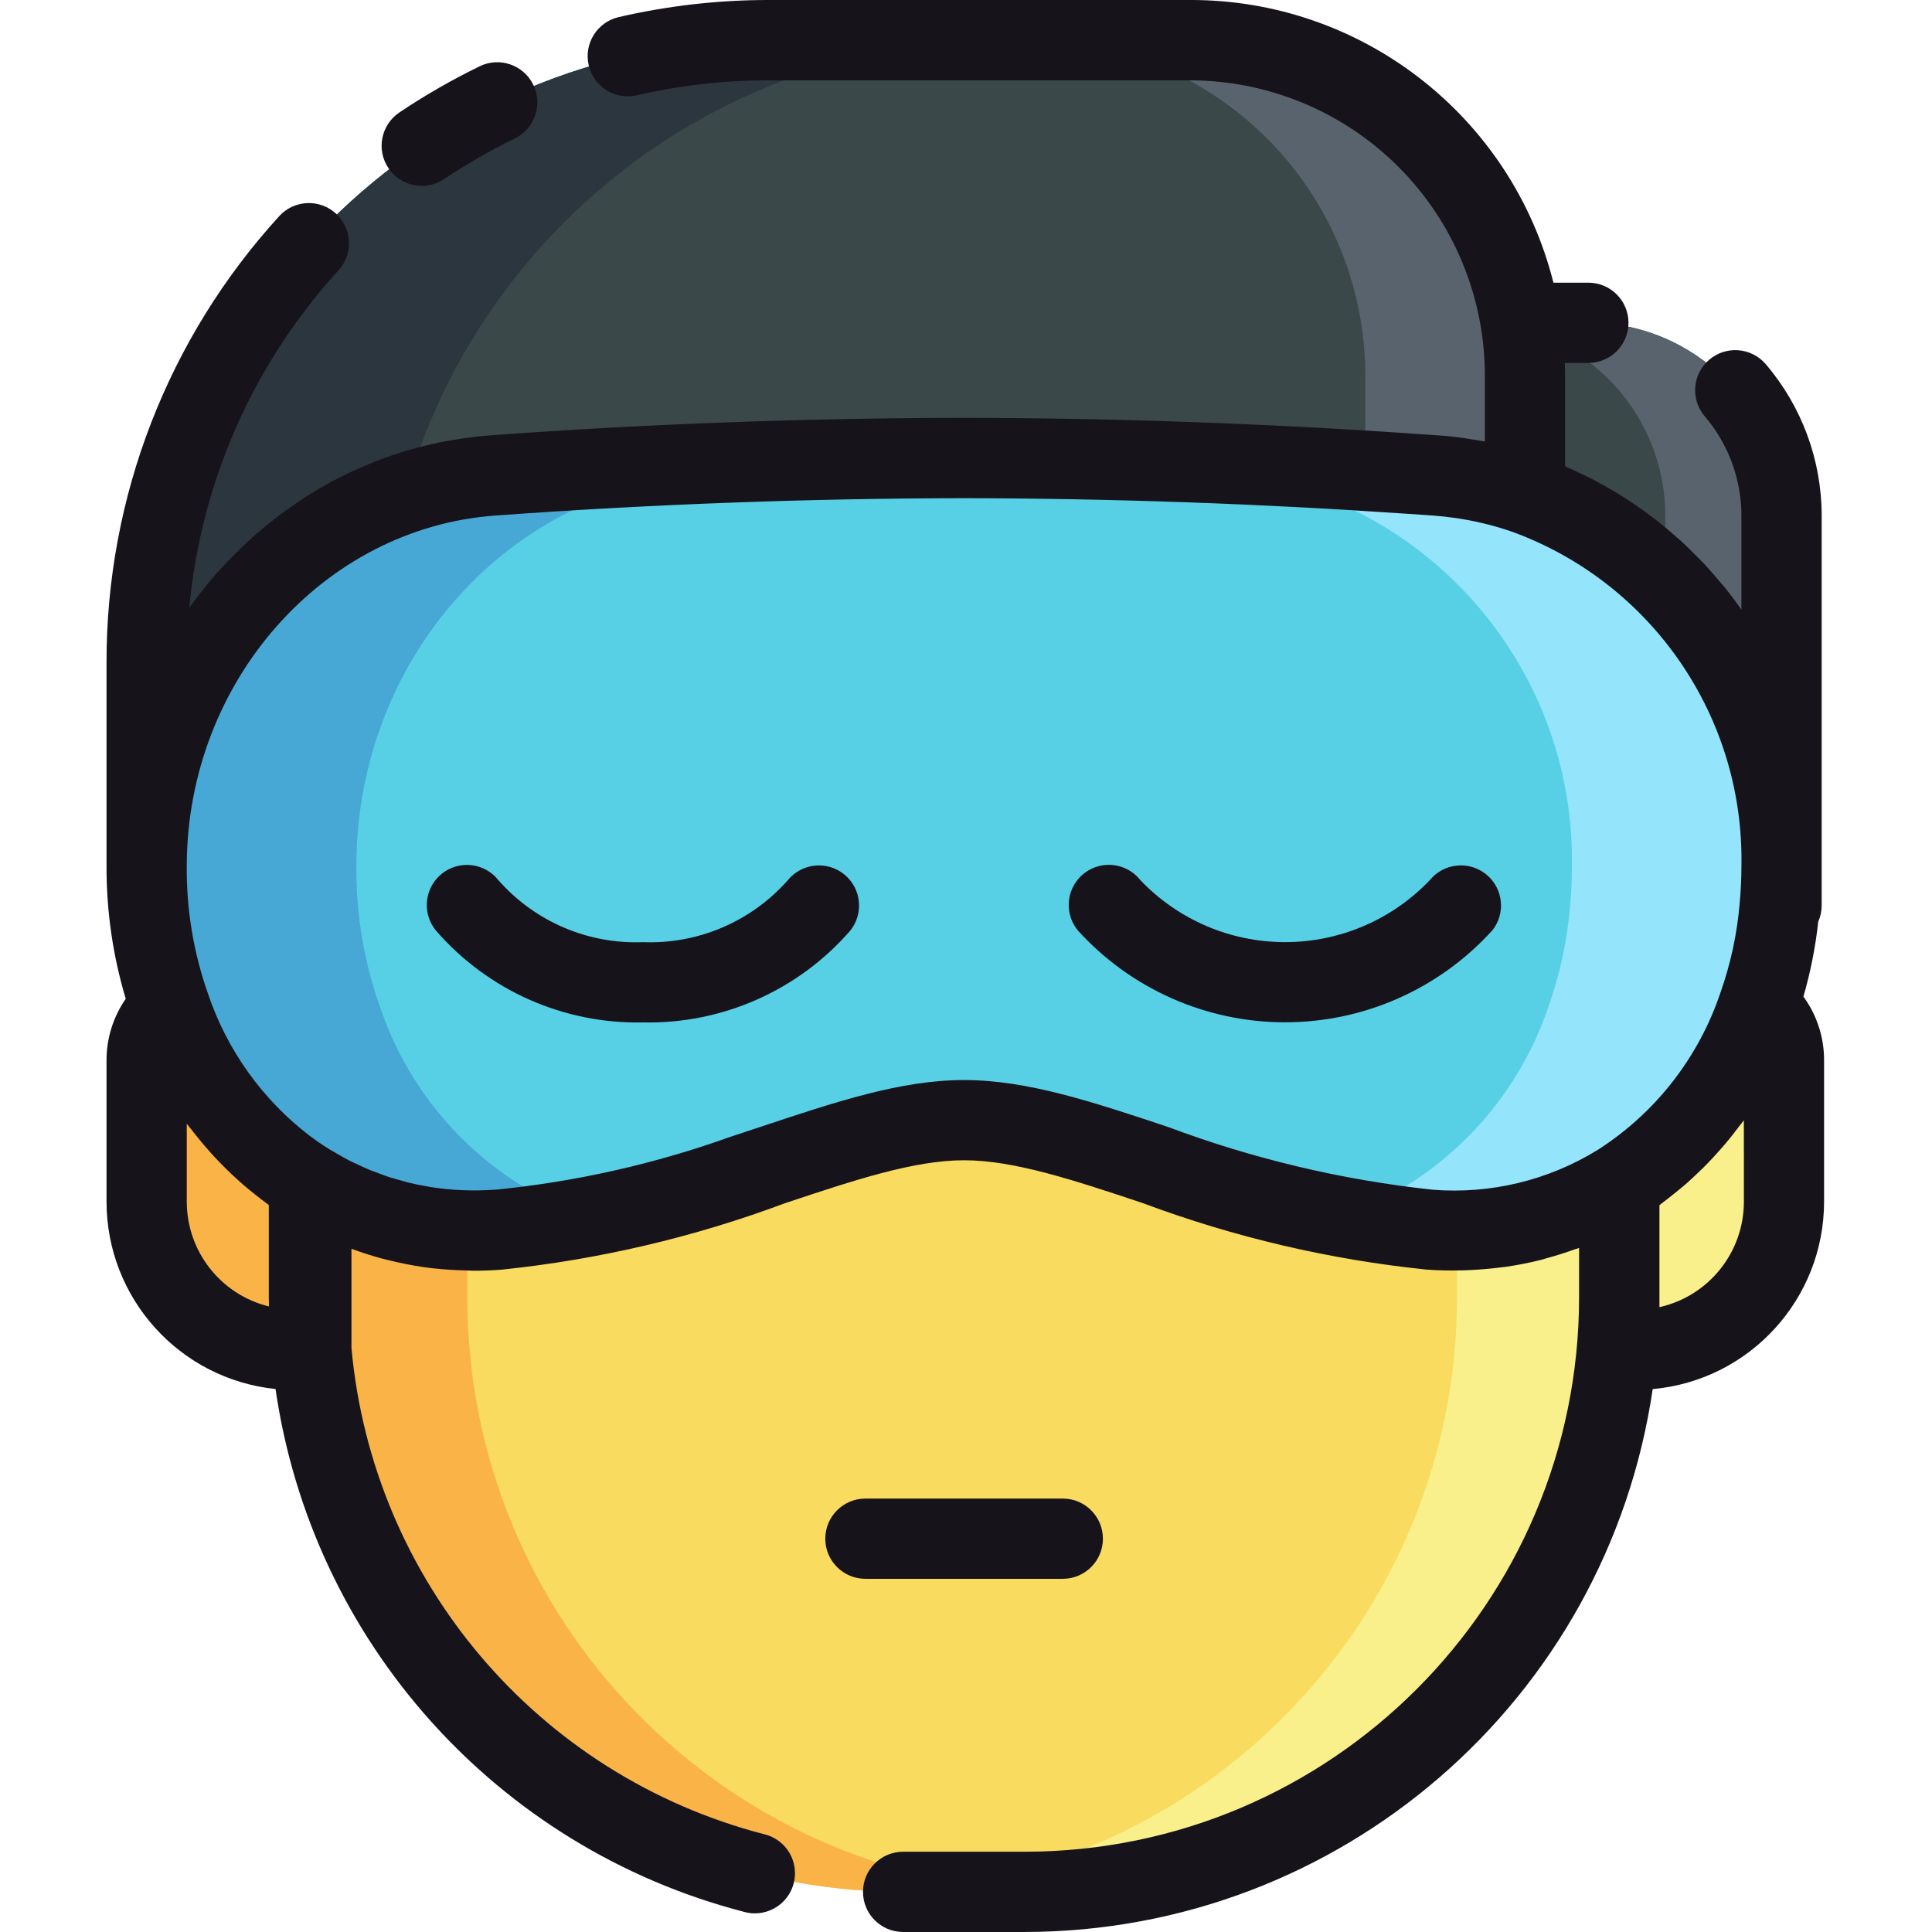
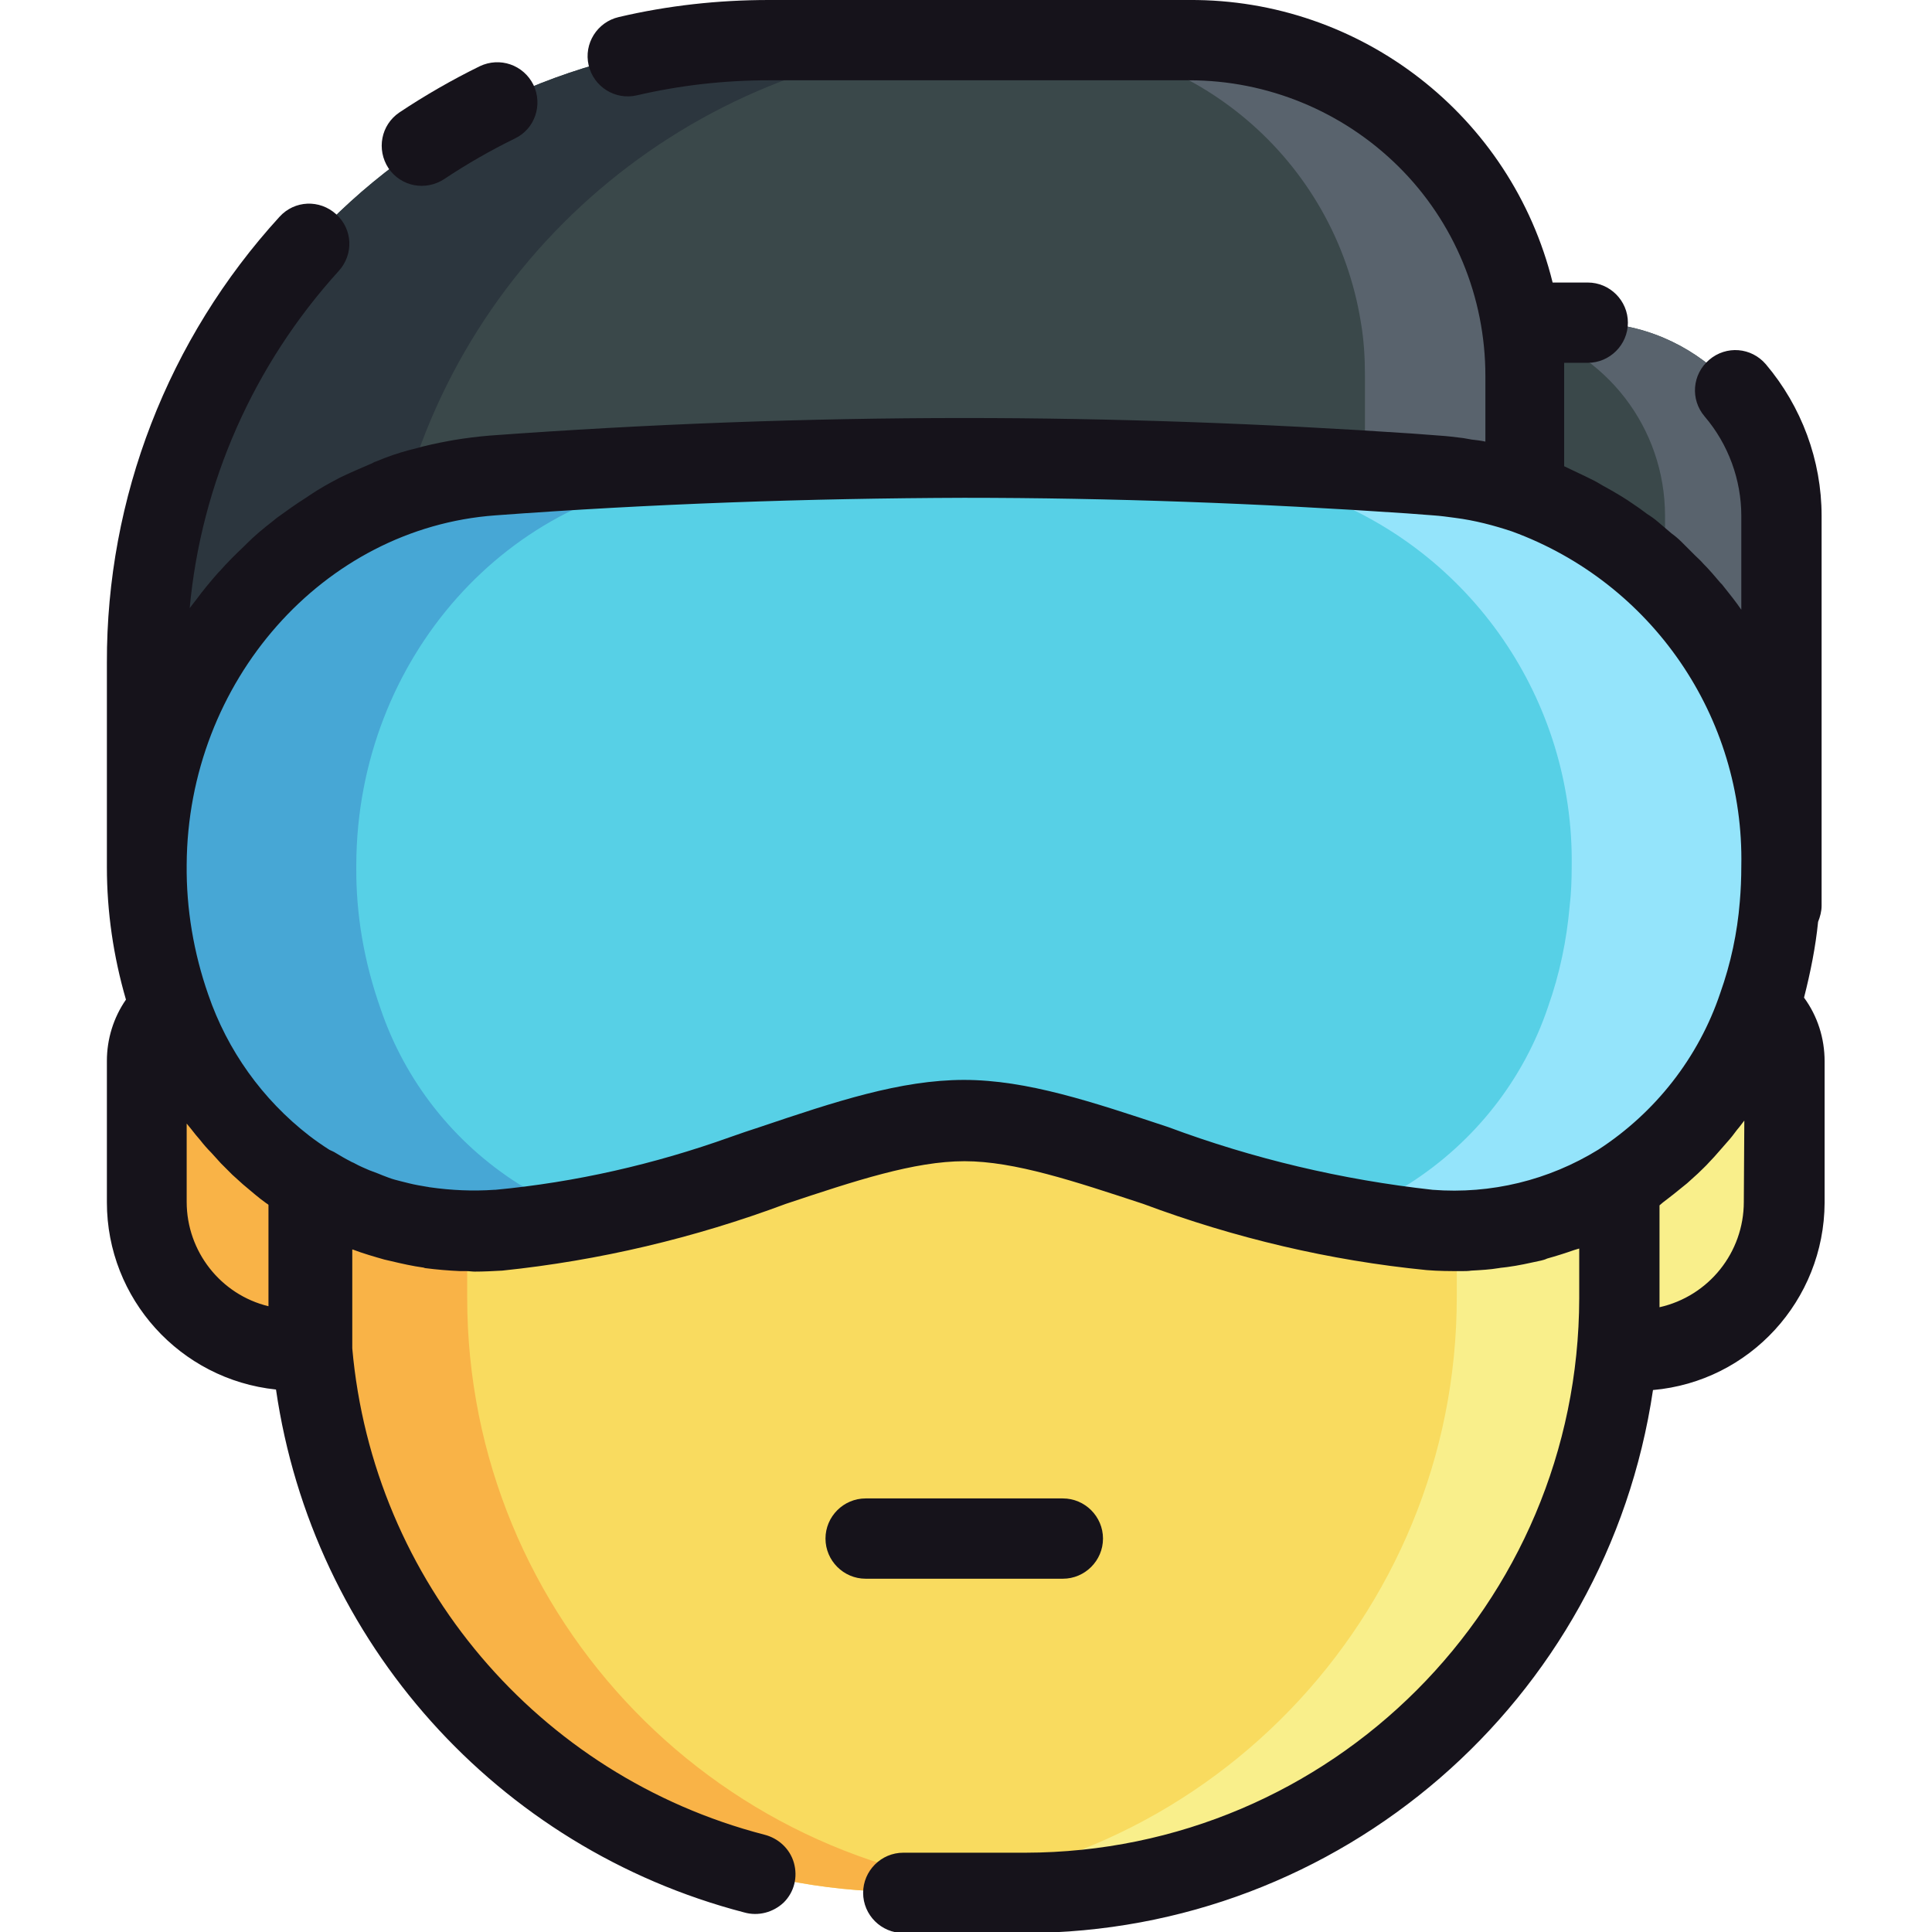
- <svg xmlns="http://www.w3.org/2000/svg" height="385pt" viewBox="-21 0 385 385.241" width="385pt">
-   <path d="m282.961 74.922v23.52c-5.734-1.988-11.707-3.215-17.762-3.641l-5.32-.359c-29.57-2.039-59.16-3.082-88.758-3.121-31.359.039-62.719 1.199-94.082 3.48-38.637 2.84-68.719 36.602-68.918 77.559v-40.301c0-68.516 55.543-124.059 124.055-124.059h83.824c32.883-.016 60.906 23.855 66.121 56.32.562 3.504.844 7.051.84 10.602zm0 0" fill="#3a484a" />
-   <path d="m282.121 64.32c-5.215-32.465-33.238-56.336-66.121-56.32h-31.844c32.883-.016 60.906 23.855 66.121 56.32.566 3.504.848 7.051.844 10.602v18.988c2.918.18 5.844.328 8.762.531l5.32.359c6.055.426 12.027 1.652 17.762 3.641v-23.52c.004-3.551-.277-7.098-.844-10.602zm0 0" fill="#59636d" />
-   <path d="m179.086 8h-46.91c-68.512 0-124.055 55.543-124.055 124.059v40.301c-.344-33.137 20.363-62.848 51.57-74 15.094-53.441 63.859-90.352 119.395-90.359zm0 0" fill="#2c363e" />
-   <path d="m334.121 102.84v69.922c.508-33.141-20.023-62.965-51.16-74.32v-23.52c.004-3.551-.277-7.098-.84-10.602h13.48c21.273-.004 38.523 17.246 38.52 38.52zm0 0" fill="#3a484a" />
-   <path d="m295.602 64.32h-13.48c.07.434.094.883.16 1.32 16.887 4.461 28.652 19.734 28.66 37.199v13.199c14.953 15.078 23.301 35.484 23.199 56.719v-69.918c.004-21.281-17.258-38.535-38.539-38.52zm0 0" fill="#59636d" />
-   <path d="m40.961 236.32v32.84h-3.32c-16.301 0-29.52-13.219-29.52-29.52v-28.238c-.02-3.996 1.738-7.793 4.801-10.363 4.93 14.465 14.652 26.812 27.559 35 .16.082.32.203.48.281zm0 0" fill="#f9b347" />
-   <path d="m334.602 211.402v28.238c-.004 16.301-13.219 29.52-29.52 29.52h-3.32v-33.121c12.988-8.266 22.758-20.73 27.68-35.316 3.27 2.574 5.172 6.516 5.16 10.68zm0 0" fill="#f9ef8b" />
-   <path d="m301.762 236.039v22.684c.004 65.441-53.039 118.504-118.48 118.52h-24.32c-65.445-.016-118.488-53.078-118.48-118.52v-22.684c11.309 7.023 24.57 10.234 37.84 9.16 38.922-2.918 68.84-21.84 92.801-21.84 23.961 0 53.879 18.922 92.801 21.84 13.266 1.074 26.531-2.137 37.84-9.16zm0 0" fill="#f9db5f" />
-   <path d="m269.402 245.371v13.352c-.012 63.863-50.637 116.227-114.461 118.398 1.336.043 2.672.102 4.02.102h24.32c65.434-.016 118.477-53.066 118.48-118.5v-22.684c-9.719 6.043-20.918 9.273-32.359 9.332zm0 0" fill="#f9ef8b" />
-   <path d="m72.062 258.723v-13.387c-11.176-.188-22.09-3.398-31.582-9.297v22.684c-.008 65.441 53.035 118.504 118.48 118.52h24.32c1.199 0 2.418-.059 3.629-.094-63.992-1.965-114.848-54.406-114.848-118.426zm0 0" fill="#f9b347" />
-   <path d="m334.121 172.762c0 2.641-.121 5.277-.359 7.801-.555 6.879-2.008 13.656-4.32 20.16-4.922 14.586-14.691 27.051-27.68 35.316-11.309 7.023-24.574 10.234-37.84 9.16-38.922-2.918-68.84-21.84-92.801-21.84-23.961 0-53.879 18.922-92.801 21.84-13.078 1.062-26.156-2.047-37.359-8.879-.16-.078-.32-.199-.48-.281-12.906-8.188-22.629-20.535-27.559-35-3.25-9.07-4.875-18.645-4.801-28.277v-.402c.199-40.957 30.281-74.719 68.918-77.559 31.32-2.281 62.68-3.441 94.082-3.48 29.598.039 59.188 1.082 88.758 3.121l5.32.359c6.055.426 12.027 1.652 17.762 3.641 31.137 11.355 51.668 41.18 51.16 74.32zm0 0" fill="#57d0e6" />
-   <path d="m282.961 98.441c-5.734-1.988-11.707-3.215-17.762-3.641l-5.32-.359c-29.57-2.039-59.16-3.082-88.758-3.121-6.828 0-13.656.094-20.488.207 22.488.395 44.965 1.367 67.434 2.914l5.316.359c6.055.426 12.027 1.652 17.762 3.641 31.145 11.352 51.68 41.176 51.176 74.32 0 2.641-.121 5.277-.359 7.801-.555 6.879-2.008 13.656-4.32 20.16-4.922 14.586-14.691 27.051-27.68 35.316-4.516 2.801-9.375 5.004-14.457 6.555 6.086 1.246 12.242 2.117 18.434 2.605 13.27 1.074 26.531-2.137 37.84-9.16 12.988-8.266 22.758-20.73 27.68-35.316 2.312-6.504 3.766-13.281 4.32-20.16.238-2.523.359-5.16.359-7.801.504-33.145-20.035-62.969-51.176-74.32zm0 0" fill="#94e4fb" />
-   <path d="m82.777 236.32c-.16-.078-.32-.199-.48-.281-12.906-8.188-22.629-20.535-27.559-35-3.25-9.07-4.875-18.645-4.801-28.277v-.402c.199-40.957 30.277-74.719 68.918-77.559 24.504-1.785 49.035-2.875 73.602-3.273-7.113-.125-14.227-.191-21.336-.207-31.359.039-62.719 1.199-94.082 3.48-38.637 2.84-68.719 36.602-68.918 77.559v.402c-.074 9.633 1.551 19.207 4.801 28.277 4.93 14.465 14.652 26.812 27.559 35 .16.082.32.203.48.281 11.203 6.832 24.281 9.941 37.359 8.879 6.188-.488 12.344-1.355 18.426-2.602-4.898-1.504-9.594-3.613-13.969-6.277zm0 0" fill="#47a7d5" />
-   <g fill="#16131b">
-     <path d="m341.441 183.766c.445-1.008.676-2.098.68-3.199v-77.727c0-11.078-3.953-21.797-11.148-30.223-2.871-3.359-7.922-3.754-11.281-.883s-3.754 7.922-.883 11.281c4.719 5.527 7.312 12.559 7.312 19.824v18.723c-1.102-1.57-2.254-3.098-3.461-4.586-.211-.266-.449-.504-.664-.766-1.09-1.312-2.207-2.605-3.375-3.852-.527-.562-1.094-1.094-1.637-1.648-.891-.898-1.785-1.793-2.715-2.652-.645-.594-1.309-1.156-1.973-1.73-.887-.766-1.785-1.523-2.703-2.254-.711-.566-1.434-1.105-2.16-1.645-.93-.691-1.879-1.359-2.84-2-.75-.504-1.496-1.004-2.266-1.484-1.012-.637-2.043-1.238-3.082-1.828-.758-.43-1.5-.863-2.273-1.27-1.16-.609-2.352-1.172-3.543-1.727-.688-.32-1.355-.66-2.059-.961-.141-.059-.273-.137-.418-.195v-18c0-.867-.016-1.73-.043-2.598h4.691c4.418 0 8-3.582 8-8 0-4.418-3.582-8-8-8h-6.965c-8.363-33.262-38.34-56.523-72.637-56.367h-83.824c-10.066-.004-20.102 1.141-29.91 3.406-4.309.992-6.996 5.289-6 9.598.992 4.309 5.293 6.996 9.598 6 8.625-1.988 17.449-2.992 26.301-2.988h83.836c15.637-.023 30.637 6.176 41.699 17.223 11.059 11.051 17.27 26.047 17.262 41.684v13.109c-.879-.168-1.77-.289-2.656-.43-.566-.09-1.133-.199-1.703-.277-1.602-.215-3.227-.398-4.852-.504l-5.316-.363c-29.602-2.043-59.648-3.098-89.324-3.137-31.445.039-63.289 1.199-94.652 3.504-2.434.18-4.824.5-7.199.902-.355.059-.715.105-1.066.172-2.246.398-4.453.922-6.633 1.523-.402.109-.82.227-1.23.348-2.172.637-4.312 1.348-6.398 2.164-.305.113-.602.246-.902.371-2.129.859-4.23 1.793-6.273 2.828l-.207.098c-2.066 1.055-4.07 2.223-6.039 3.453-.309.191-.621.379-.922.578-1.867 1.203-3.691 2.488-5.469 3.848-.324.246-.645.5-.969.754-1.773 1.398-3.496 2.852-5.152 4.402-.203.191-.398.398-.602.582-1.656 1.57-3.258 3.199-4.801 4.902-.09.094-.18.188-.27.285-1.539 1.734-3 3.543-4.398 5.402-.23.305-.465.602-.688.91-.227.309-.402.539-.617.801 2.34-25.055 12.789-48.668 29.754-67.25 2.984-3.266 2.754-8.328-.508-11.312-3.266-2.98-8.328-2.754-11.309.512-22.191 24.309-34.477 56.047-34.438 88.961v40.703c-.023 8.938 1.27 17.836 3.832 26.398-2.496 3.598-3.832 7.867-3.832 12.246v28.234c.023 19.234 14.566 35.348 33.699 37.328 7.301 50.363 44.082 91.438 93.336 104.234 2.801.82 5.824.047 7.891-2.016 2.066-2.059 2.844-5.078 2.035-7.883-.809-2.801-3.078-4.941-5.926-5.582-45.113-11.738-78-50.535-82.195-96.961v-19.734h.055c2.066.766 4.164 1.43 6.293 2 .398.109.84.207 1.262.305 2.137.523 4.297.965 6.488 1.285l.348.059c2.32.328 4.664.512 7.023.609l1.199.039c.578 0 1.156.062 1.734.062 1.836 0 3.68-.074 5.539-.215 19.344-2 38.352-6.461 56.566-13.27 13.777-4.586 25.652-8.543 35.652-8.543s21.875 3.957 35.637 8.547c18.215 6.805 37.227 11.258 56.57 13.254 2.355.18 4.699.203 7.031.156.648 0 1.293-.047 1.938-.078 1.852-.09 3.688-.25 5.512-.477.52-.066 1.039-.109 1.555-.188 2.285-.34 4.539-.789 6.77-1.344.398-.105.801-.238 1.199-.352 1.84-.496 3.652-1.07 5.445-1.719.32-.117.656-.188.973-.309v9.871c-.059 60.996-49.48 110.438-110.48 110.52h-24.309c-4.418 0-8 3.582-8 8 0 4.418 3.582 8 8 8h24.32c62.773-.094 116.012-46.145 125.145-108.25 19.332-1.746 34.148-17.938 34.176-37.352v-28.238c.004-4.559-1.438-8.996-4.121-12.676 1.418-4.895 2.41-9.898 2.961-14.961zm-325.32 55.875v-15.574c.281.398.59.727.879 1.102.574.754 1.16 1.48 1.758 2.203.703.855 1.422 1.691 2.16 2.516.633.703 1.281 1.398 1.941 2.074.766.801 1.547 1.543 2.336 2.293.688.648 1.383 1.281 2.094 1.898.824.715 1.664 1.402 2.516 2.074.734.582 1.477 1.164 2.23 1.715.152.105.293.23.445.34v18.441c0 .598.027 1.199.035 1.789-9.613-2.363-16.375-10.973-16.395-20.871zm195.691-14.914c-15.094-5.027-28.105-9.367-40.691-9.367-12.59 0-25.602 4.34-40.691 9.367-1.941.645-3.914 1.297-5.922 1.957-15.109 5.418-30.828 8.957-46.801 10.543h-.23c-4.273.309-8.566.129-12.801-.539-.195-.031-.398-.082-.586-.113-1.203-.207-2.402-.434-3.559-.715-.543-.129-1.07-.301-1.598-.445-.801-.223-1.629-.434-2.434-.691-.805-.262-1.562-.566-2.34-.859-.531-.199-1.07-.375-1.598-.594-.941-.402-1.867-.832-2.801-1.277-.344-.168-.695-.312-1.035-.484-1.027-.523-2.031-1.094-3.027-1.688-.316-.188-.641-.348-.953-.543l-.168-.102c-1.391-.863-2.734-1.785-4.035-2.766-9.344-7.18-16.355-16.969-20.141-28.129-2.945-8.305-4.395-17.07-4.281-25.879.176-36.516 27.199-67.098 61.504-69.602 30.98-2.258 62.441-3.422 93.484-3.461 29.297.039 58.977 1.086 88.223 3.098l5.301.363c1.469.105 2.934.273 4.398.48 3.863.547 7.664 1.469 11.352 2.742 27.938 10.191 46.316 37.004 45.738 66.738 0 2.398-.109 4.773-.332 7.133-.5 6.203-1.812 12.312-3.902 18.18-4.344 12.855-12.934 23.848-24.359 31.176-9.871 6.109-21.438 8.906-33.012 7.977-18.023-1.941-35.73-6.141-52.703-12.5zm114.801 14.914c-.016 10.078-7.008 18.801-16.84 21.008v-20.34c.242-.176.469-.375.707-.551.734-.547 1.445-1.121 2.16-1.691.875-.703 1.746-1.402 2.594-2.145.707-.621 1.387-1.273 2.07-1.922.801-.754 1.602-1.516 2.344-2.309.676-.703 1.328-1.426 1.98-2.16.711-.797 1.414-1.598 2.098-2.445.68-.848 1.246-1.574 1.852-2.379.336-.445.699-.863 1.027-1.316zm0 0" />
-     <path d="m190.801 314.816c4.418 0 8-3.582 8-8 0-4.418-3.582-8-8-8h-39.359c-4.418 0-8 3.582-8 8 0 4.418 3.582 8 8 8zm0 0" />
-     <path d="m74.512 13.227c-5.539 2.691-10.883 5.766-16 9.199-3.668 2.465-4.641 7.438-2.176 11.102 2.465 3.668 7.438 4.645 11.105 2.176 4.5-3.02 9.203-5.723 14.078-8.09 3.977-1.93 5.637-6.719 3.707-10.695-1.934-3.977-6.723-5.637-10.699-3.707zm0 0" />
-     <path d="m135.98 175.5c-7.277 8.246-17.871 12.785-28.859 12.371-10.988.438-21.586-4.102-28.852-12.355-1.785-2.266-4.656-3.395-7.508-2.957-2.852.441-5.246 2.387-6.266 5.086-1.016 2.703-.5 5.742 1.352 7.957 10.359 11.922 25.484 18.617 41.273 18.27 15.777.328 30.887-6.355 41.254-18.25 2.797-3.426 2.285-8.465-1.141-11.258s-8.465-2.281-11.258 1.141zm0 0" />
-     <path d="m276.379 185.617c2.797-3.426 2.285-8.465-1.141-11.258-3.422-2.793-8.465-2.281-11.258 1.141-7.523 7.895-17.949 12.363-28.855 12.363s-21.336-4.469-28.855-12.363c-1.785-2.266-4.656-3.398-7.508-2.957-2.852.441-5.246 2.387-6.266 5.086-1.016 2.703-.5 5.742 1.352 7.957 10.57 11.629 25.555 18.262 41.266 18.262 15.715 0 30.699-6.633 41.266-18.262zm0 0" />
+ <svg xmlns="http://www.w3.org/2000/svg" version="1.1" id="Layer_1" x="0px" y="0px" viewBox="0 0 385 385" style="enable-background:new 0 0 385 385;" xml:space="preserve">
+   <style type="text/css">
+ 	.st0{fill:#3A484A;}
+ 	.st1{fill:#59636D;}
+ 	.st2{fill:#2C363E;}
+ 	.st3{fill:#F9B347;}
+ 	.st4{fill:#F9EF8B;}
+ 	.st5{fill:#F9DB5F;}
+ 	.st6{fill:#57D0E6;}
+ 	.st7{fill:#94E4FB;}
+ 	.st8{fill:#47A7D5;}
+ 	.st9{fill:#16131B;}
+ </style>
+   <g>
+     <path class="st0" d="M303.9,74.9v23.5c-5.7-2-11.7-3.2-17.8-3.6l-5.3-0.4c-29.6-2-59.1-3.1-88.7-3.1c-31.3,0-62.7,1.2-94,3.5   c-38.6,2.8-68.7,36.6-68.9,77.5V132c0-68.5,55.5-124,124-124H237c32.9,0,60.9,23.8,66.1,56.3C303.6,67.8,303.9,71.3,303.9,74.9z" />
+     <path class="st1" d="M303.1,64.3C297.8,31.8,269.8,8,237,8h-31.8C238,8,266,31.8,271.2,64.3c0.6,3.5,0.8,7,0.8,10.6v19   c2.9,0.2,5.8,0.3,8.8,0.5l5.3,0.4c6.1,0.4,12,1.7,17.8,3.6V74.9C303.9,71.3,303.6,67.8,303.1,64.3z" />
+     <path class="st2" d="M200.1,8h-46.9c-68.5,0-124,55.5-124,124v40.3c-0.3-33.1,20.4-62.8,51.5-74C95.8,44.9,144.6,8,200.1,8z" />
+     <path class="st0" d="M355,102.8v69.9c0.5-33.1-20-62.9-51.1-74.3V74.9c0-3.5-0.3-7.1-0.8-10.6h13.5C337.8,64.3,355,81.5,355,102.8z   " />
+     <path class="st1" d="M316.5,64.3h-13.5c0.1,0.4,0.1,0.9,0.2,1.3c16.9,4.5,28.6,19.7,28.6,37.2V116c14.9,15.1,23.3,35.5,23.2,56.7   v-69.9C355,81.5,337.8,64.3,316.5,64.3z" />
+     <path class="st3" d="M62,236.2V269h-3.3c-16.3,0-29.5-13.2-29.5-29.5v-28.2c0-4,1.7-7.8,4.8-10.4c4.9,14.5,14.6,26.8,27.5,35   C61.7,236,61.9,236.1,62,236.2z" />
+     <path class="st4" d="M355.5,211.3v28.2c0,16.3-13.2,29.5-29.5,29.5h-3.3v-33.1c13-8.3,22.7-20.7,27.7-35.3   C353.6,203.2,355.5,207.1,355.5,211.3z" />
+     <path class="st5" d="M322.7,235.9v22.7c0,65.4-53,118.4-118.4,118.4H180c-65.4,0-118.4-53-118.4-118.4v-22.7   c11.3,7,24.6,10.2,37.8,9.2c38.9-2.9,68.8-21.8,92.7-21.8s53.8,18.9,92.7,21.8C298.1,246.1,311.4,242.9,322.7,235.9z" />
+     <path class="st4" d="M290.3,245.2v13.3c0,63.8-50.6,116.2-114.4,118.3c1.3,0,2.7,0.1,4,0.1h24.3c65.4,0,118.4-53,118.4-118.4v-22.7   C313,241.9,301.8,245.2,290.3,245.2z" />
+     <path class="st3" d="M93.1,258.6v-13.4C82,245,71,241.8,61.6,235.9v22.7C61.6,324,114.6,377,180,377h24.3c1.2,0,2.4-0.1,3.6-0.1   C143.9,374.9,93.1,322.5,93.1,258.6z" />
+     <path class="st6" d="M355,172.7c0,2.6-0.1,5.3-0.4,7.8c-0.6,6.9-2,13.6-4.3,20.1c-4.9,14.6-14.7,27-27.7,35.3   c-11.3,7-24.6,10.2-37.8,9.2c-38.9-2.9-68.8-21.8-92.7-21.8s-53.8,18.9-92.7,21.8c-13.1,1.1-26.1-2-37.3-8.9   c-0.2-0.1-0.3-0.2-0.5-0.3c-12.9-8.2-22.6-20.5-27.5-35c-3.2-9.1-4.9-18.6-4.8-28.3v-0.4c0.2-40.9,30.3-74.7,68.9-77.5   c31.3-2.3,62.6-3.4,94-3.5c29.6,0,59.2,1.1,88.7,3.1l5.3,0.4c6.1,0.4,12,1.7,17.8,3.6C335,109.7,355.5,139.5,355,172.7z" />
+     <path class="st7" d="M303.9,98.4c-5.7-2-11.7-3.2-17.8-3.6l-5.3-0.4c-29.6-2-59.1-3.1-88.7-3.1c-6.8,0-13.6,0.1-20.5,0.2   c22.5,0.4,44.9,1.4,67.4,2.9l5.3,0.4c6.1,0.4,12,1.7,17.8,3.6c31.1,11.3,51.6,41.2,51.1,74.3c0,2.6-0.1,5.3-0.4,7.8   c-0.6,6.9-2,13.6-4.3,20.1c-4.9,14.6-14.7,27-27.7,35.3c-4.5,2.8-9.4,5-14.4,6.6c6.1,1.2,12.2,2.1,18.4,2.6   c13.3,1.1,26.5-2.1,37.8-9.2c13-8.3,22.7-20.7,27.7-35.3c2.3-6.5,3.8-13.3,4.3-20.1c0.2-2.5,0.4-5.2,0.4-7.8   C355.5,139.5,335,109.7,303.9,98.4z" />
+     <path class="st8" d="M103.8,236.2c-0.2-0.1-0.3-0.2-0.5-0.3c-12.9-8.2-22.6-20.5-27.5-35c-3.2-9.1-4.9-18.6-4.8-28.3v-0.4   c0.2-40.9,30.3-74.7,68.9-77.5c24.5-1.8,49-2.9,73.6-3.3c-7.1-0.1-14.2-0.2-21.3-0.2c-31.3,0-62.7,1.2-94,3.5   c-38.6,2.8-68.7,36.6-68.9,77.5v0.4c-0.1,9.6,1.5,19.2,4.8,28.3c4.9,14.5,14.6,26.8,27.5,35c0.2,0.1,0.3,0.2,0.5,0.3   c11.2,6.8,24.3,9.9,37.3,8.9c6.2-0.5,12.3-1.4,18.4-2.6C112.9,240.9,108.2,238.8,103.8,236.2z" />
+     <path class="st9" d="M362.3,183.7c0.4-1,0.7-2.1,0.7-3.2v-77.7c0-11.1-4-21.8-11.1-30.2c-2.9-3.4-7.9-3.8-11.3-0.9   c-3.4,2.9-3.8,7.9-0.9,11.3c4.7,5.5,7.3,12.6,7.3,19.8v18.7c-1.1-1.6-2.3-3.1-3.5-4.6c-0.2-0.3-0.4-0.5-0.7-0.8   c-1.1-1.3-2.2-2.6-3.4-3.8c-0.5-0.6-1.1-1.1-1.6-1.6c-0.9-0.9-1.8-1.8-2.7-2.7c-0.6-0.6-1.3-1.2-2-1.7c-0.9-0.8-1.8-1.5-2.7-2.3   c-0.7-0.6-1.4-1.1-2.2-1.6c-0.9-0.7-1.9-1.4-2.8-2c-0.7-0.5-1.5-1-2.3-1.5c-1-0.6-2-1.2-3.1-1.8c-0.8-0.4-1.5-0.9-2.3-1.3   c-1.2-0.6-2.4-1.2-3.5-1.7c-0.7-0.3-1.4-0.7-2.1-1c-0.1-0.1-0.3-0.1-0.4-0.2v-18c0-0.9,0-1.7,0-2.6h4.7c4.4,0,8-3.6,8-8s-3.6-8-8-8   h-7C301.2,23.1,271.2-0.2,237,0h-83.8c-10.1,0-20.1,1.1-29.9,3.4c-4.3,1-7,5.3-6,9.6c1,4.3,5.3,7,9.6,6c8.6-2,17.4-3,26.3-3H237   c15.6,0,30.6,6.2,41.7,17.2c11.1,11,17.3,26,17.3,41.7V88c-0.9-0.2-1.8-0.3-2.7-0.4c-0.6-0.1-1.1-0.2-1.7-0.3   c-1.6-0.2-3.2-0.4-4.8-0.5l-5.3-0.4c-29.6-2-59.6-3.1-89.3-3.1c-31.4,0-63.2,1.2-94.6,3.5c-2.4,0.2-4.8,0.5-7.2,0.9   c-0.4,0.1-0.7,0.1-1.1,0.2c-2.2,0.4-4.5,0.9-6.6,1.5c-0.4,0.1-0.8,0.2-1.2,0.3c-2.2,0.6-4.3,1.3-6.4,2.2c-0.3,0.1-0.6,0.2-0.9,0.4   c-2.1,0.9-4.2,1.8-6.3,2.8l-0.2,0.1c-2.1,1.1-4.1,2.2-6,3.5c-0.3,0.2-0.6,0.4-0.9,0.6c-1.9,1.2-3.7,2.5-5.5,3.8   c-0.3,0.2-0.6,0.5-1,0.8c-1.8,1.4-3.5,2.8-5.1,4.4c-0.2,0.2-0.4,0.4-0.6,0.6c-1.7,1.6-3.3,3.2-4.8,4.9c-0.1,0.1-0.2,0.2-0.3,0.3   c-1.5,1.7-3,3.5-4.4,5.4c-0.2,0.3-0.5,0.6-0.7,0.9c-0.2,0.3-0.4,0.5-0.6,0.8c2.3-25,12.8-48.6,29.7-67.2c3-3.3,2.8-8.3-0.5-11.3   c-3.3-3-8.3-2.8-11.3,0.5c-22.2,24.3-34.5,56-34.4,88.9v40.7c0,8.9,1.3,17.8,3.8,26.4c-2.5,3.6-3.8,7.9-3.8,12.2v28.2   c0,19.2,14.6,35.3,33.7,37.3c7.3,50.3,44.1,91.4,93.3,104.2c2.8,0.8,5.8,0,7.9-2c2.1-2.1,2.8-5.1,2-7.9c-0.8-2.8-3.1-4.9-5.9-5.6   c-45.1-11.7-78-50.5-82.1-96.9v-19.7h0.1c2.1,0.8,4.2,1.4,6.3,2c0.4,0.1,0.8,0.2,1.3,0.3c2.1,0.5,4.3,1,6.5,1.3l0.3,0.1   c2.3,0.3,4.7,0.5,7,0.6l1.2,0c0.6,0,1.2,0.1,1.7,0.1c1.8,0,3.7-0.1,5.5-0.2c19.3-2,38.3-6.5,56.5-13.3c13.8-4.6,25.6-8.5,35.6-8.5   c10,0,21.9,4,35.6,8.5c18.2,6.8,37.2,11.3,56.5,13.2c2.4,0.2,4.7,0.2,7,0.2c0.6,0,1.3,0,1.9-0.1c1.9-0.1,3.7-0.2,5.5-0.5   c0.5-0.1,1-0.1,1.6-0.2c2.3-0.3,4.5-0.8,6.8-1.3c0.4-0.1,0.8-0.2,1.2-0.4c1.8-0.5,3.7-1.1,5.4-1.7c0.3-0.1,0.7-0.2,1-0.3v9.9   c-0.1,61-49.4,110.4-110.4,110.5H180c-4.4,0-8,3.6-8,8c0,4.4,3.6,8,8,8h24.3c62.7-0.1,115.9-46.1,125.1-108.2   c19.3-1.7,34.1-17.9,34.2-37.3v-28.2c0-4.6-1.4-9-4.1-12.7C360.8,193.7,361.8,188.7,362.3,183.7z M37.2,239.5v-15.6   c0.3,0.4,0.6,0.7,0.9,1.1c0.6,0.8,1.2,1.5,1.8,2.2c0.7,0.9,1.4,1.7,2.2,2.5c0.6,0.7,1.3,1.4,1.9,2.1c0.8,0.8,1.5,1.5,2.3,2.3   c0.7,0.6,1.4,1.3,2.1,1.9c0.8,0.7,1.7,1.4,2.5,2.1c0.7,0.6,1.5,1.2,2.2,1.7c0.2,0.1,0.3,0.2,0.4,0.3v18.4c0,0.6,0,1.2,0,1.8   C44,258,37.2,249.4,37.2,239.5z M232.8,224.6c-15.1-5-28.1-9.4-40.7-9.4c-12.6,0-25.6,4.3-40.7,9.4c-1.9,0.6-3.9,1.3-5.9,2   c-15.1,5.4-30.8,9-46.8,10.5h-0.2c-4.3,0.3-8.6,0.1-12.8-0.5c-0.2,0-0.4-0.1-0.6-0.1c-1.2-0.2-2.4-0.4-3.6-0.7   c-0.5-0.1-1.1-0.3-1.6-0.4c-0.8-0.2-1.6-0.4-2.4-0.7c-0.8-0.3-1.6-0.6-2.3-0.9c-0.5-0.2-1.1-0.4-1.6-0.6c-0.9-0.4-1.9-0.8-2.8-1.3   c-0.3-0.2-0.7-0.3-1-0.5c-1-0.5-2-1.1-3-1.7c-0.3-0.2-0.6-0.3-1-0.5l-0.2-0.1c-1.4-0.9-2.7-1.8-4-2.8c-9.3-7.2-16.3-17-20.1-28.1   c-2.9-8.3-4.4-17.1-4.3-25.9c0.2-36.5,27.2-67.1,61.5-69.6c31-2.3,62.4-3.4,93.4-3.5c29.3,0,58.9,1.1,88.2,3.1l5.3,0.4   c1.5,0.1,2.9,0.3,4.4,0.5c3.9,0.5,7.7,1.5,11.3,2.7c27.9,10.2,46.3,37,45.7,66.7c0,2.4-0.1,4.8-0.3,7.1c-0.5,6.2-1.8,12.3-3.9,18.2   c-4.3,12.8-12.9,23.8-24.3,31.2c-9.9,6.1-21.4,8.9-33,8C267.4,235.1,249.7,230.9,232.8,224.6z M347.5,239.5c0,10.1-7,18.8-16.8,21   v-20.3c0.2-0.2,0.5-0.4,0.7-0.6c0.7-0.5,1.4-1.1,2.2-1.7c0.9-0.7,1.7-1.4,2.6-2.1c0.7-0.6,1.4-1.3,2.1-1.9c0.8-0.8,1.6-1.5,2.3-2.3   c0.7-0.7,1.3-1.4,2-2.2c0.7-0.8,1.4-1.6,2.1-2.4c0.7-0.8,1.2-1.6,1.9-2.4c0.3-0.4,0.7-0.9,1-1.3L347.5,239.5z" />
+     <path class="st9" d="M211.8,314.6c4.4,0,8-3.6,8-8c0-4.4-3.6-8-8-8h-39.3c-4.4,0-8,3.6-8,8c0,4.4,3.6,8,8,8H211.8z" />
+     <path class="st9" d="M95.6,13.2c-5.5,2.7-10.9,5.8-16,9.2c-3.7,2.5-4.6,7.4-2.2,11.1c2.5,3.7,7.4,4.6,11.1,2.2   c4.5-3,9.2-5.7,14.1-8.1c4-1.9,5.6-6.7,3.7-10.7C104.3,12.9,99.6,11.3,95.6,13.2L95.6,13.2z" />
  </g>
</svg>
